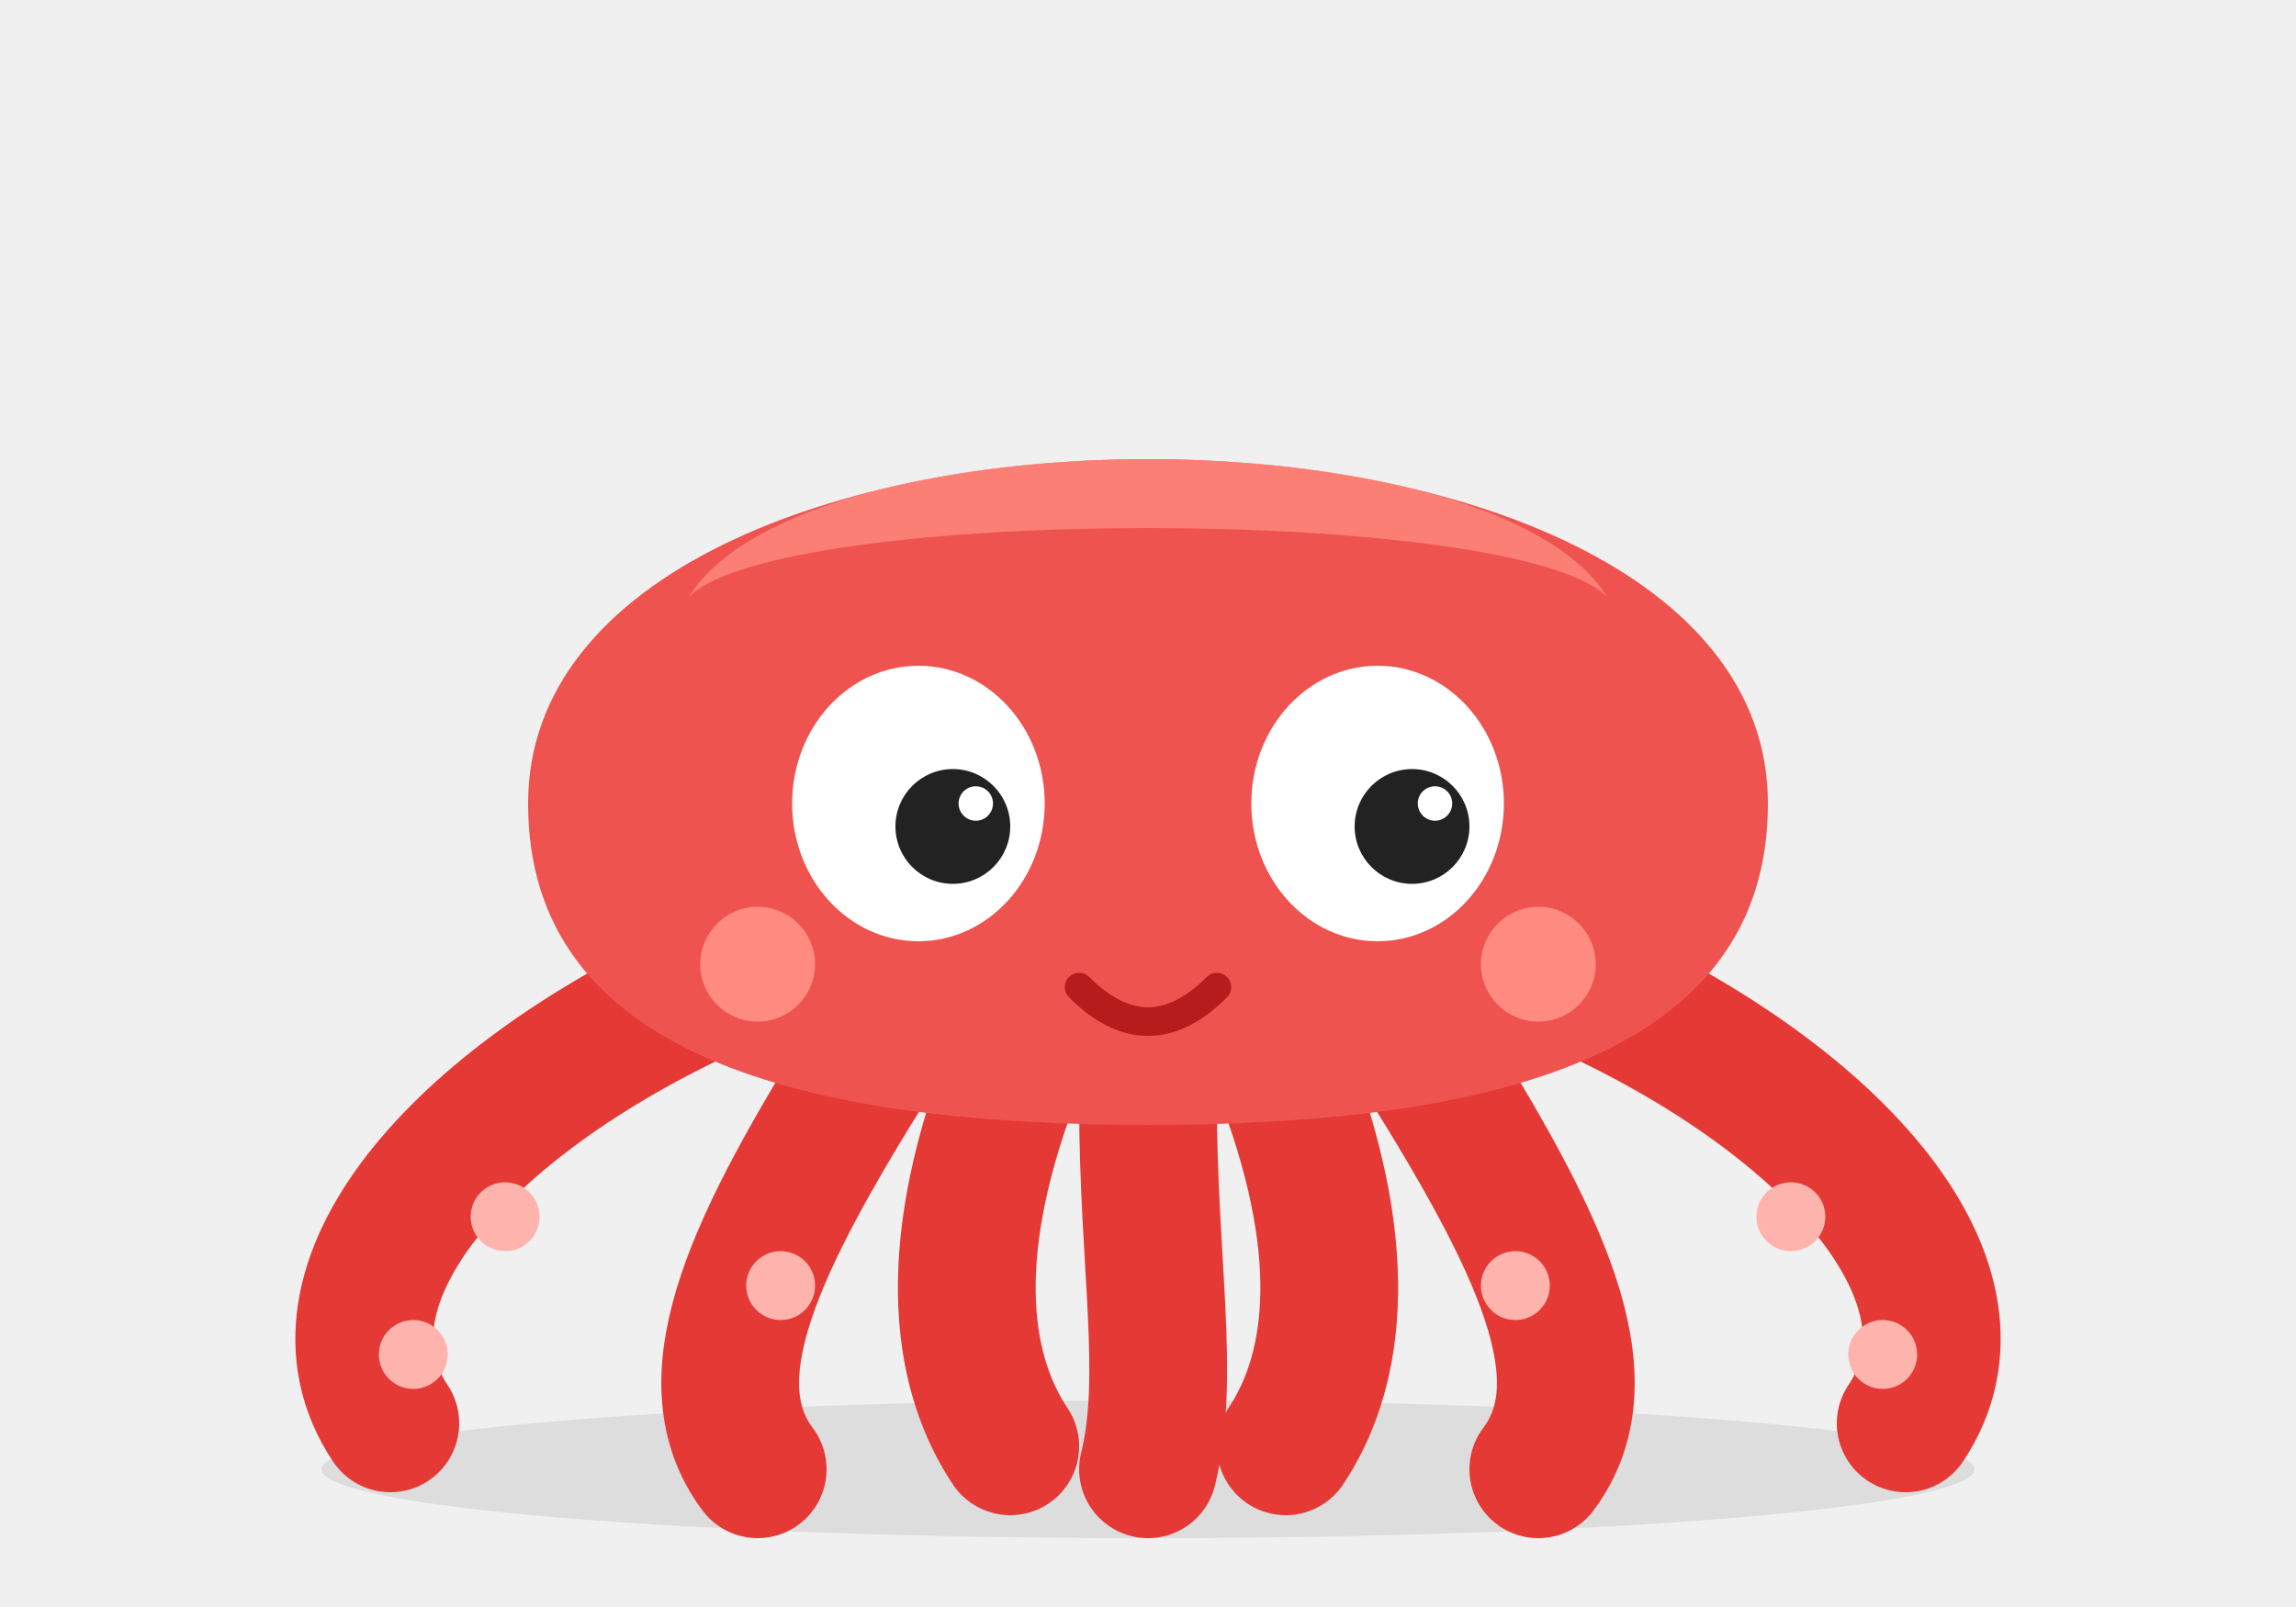
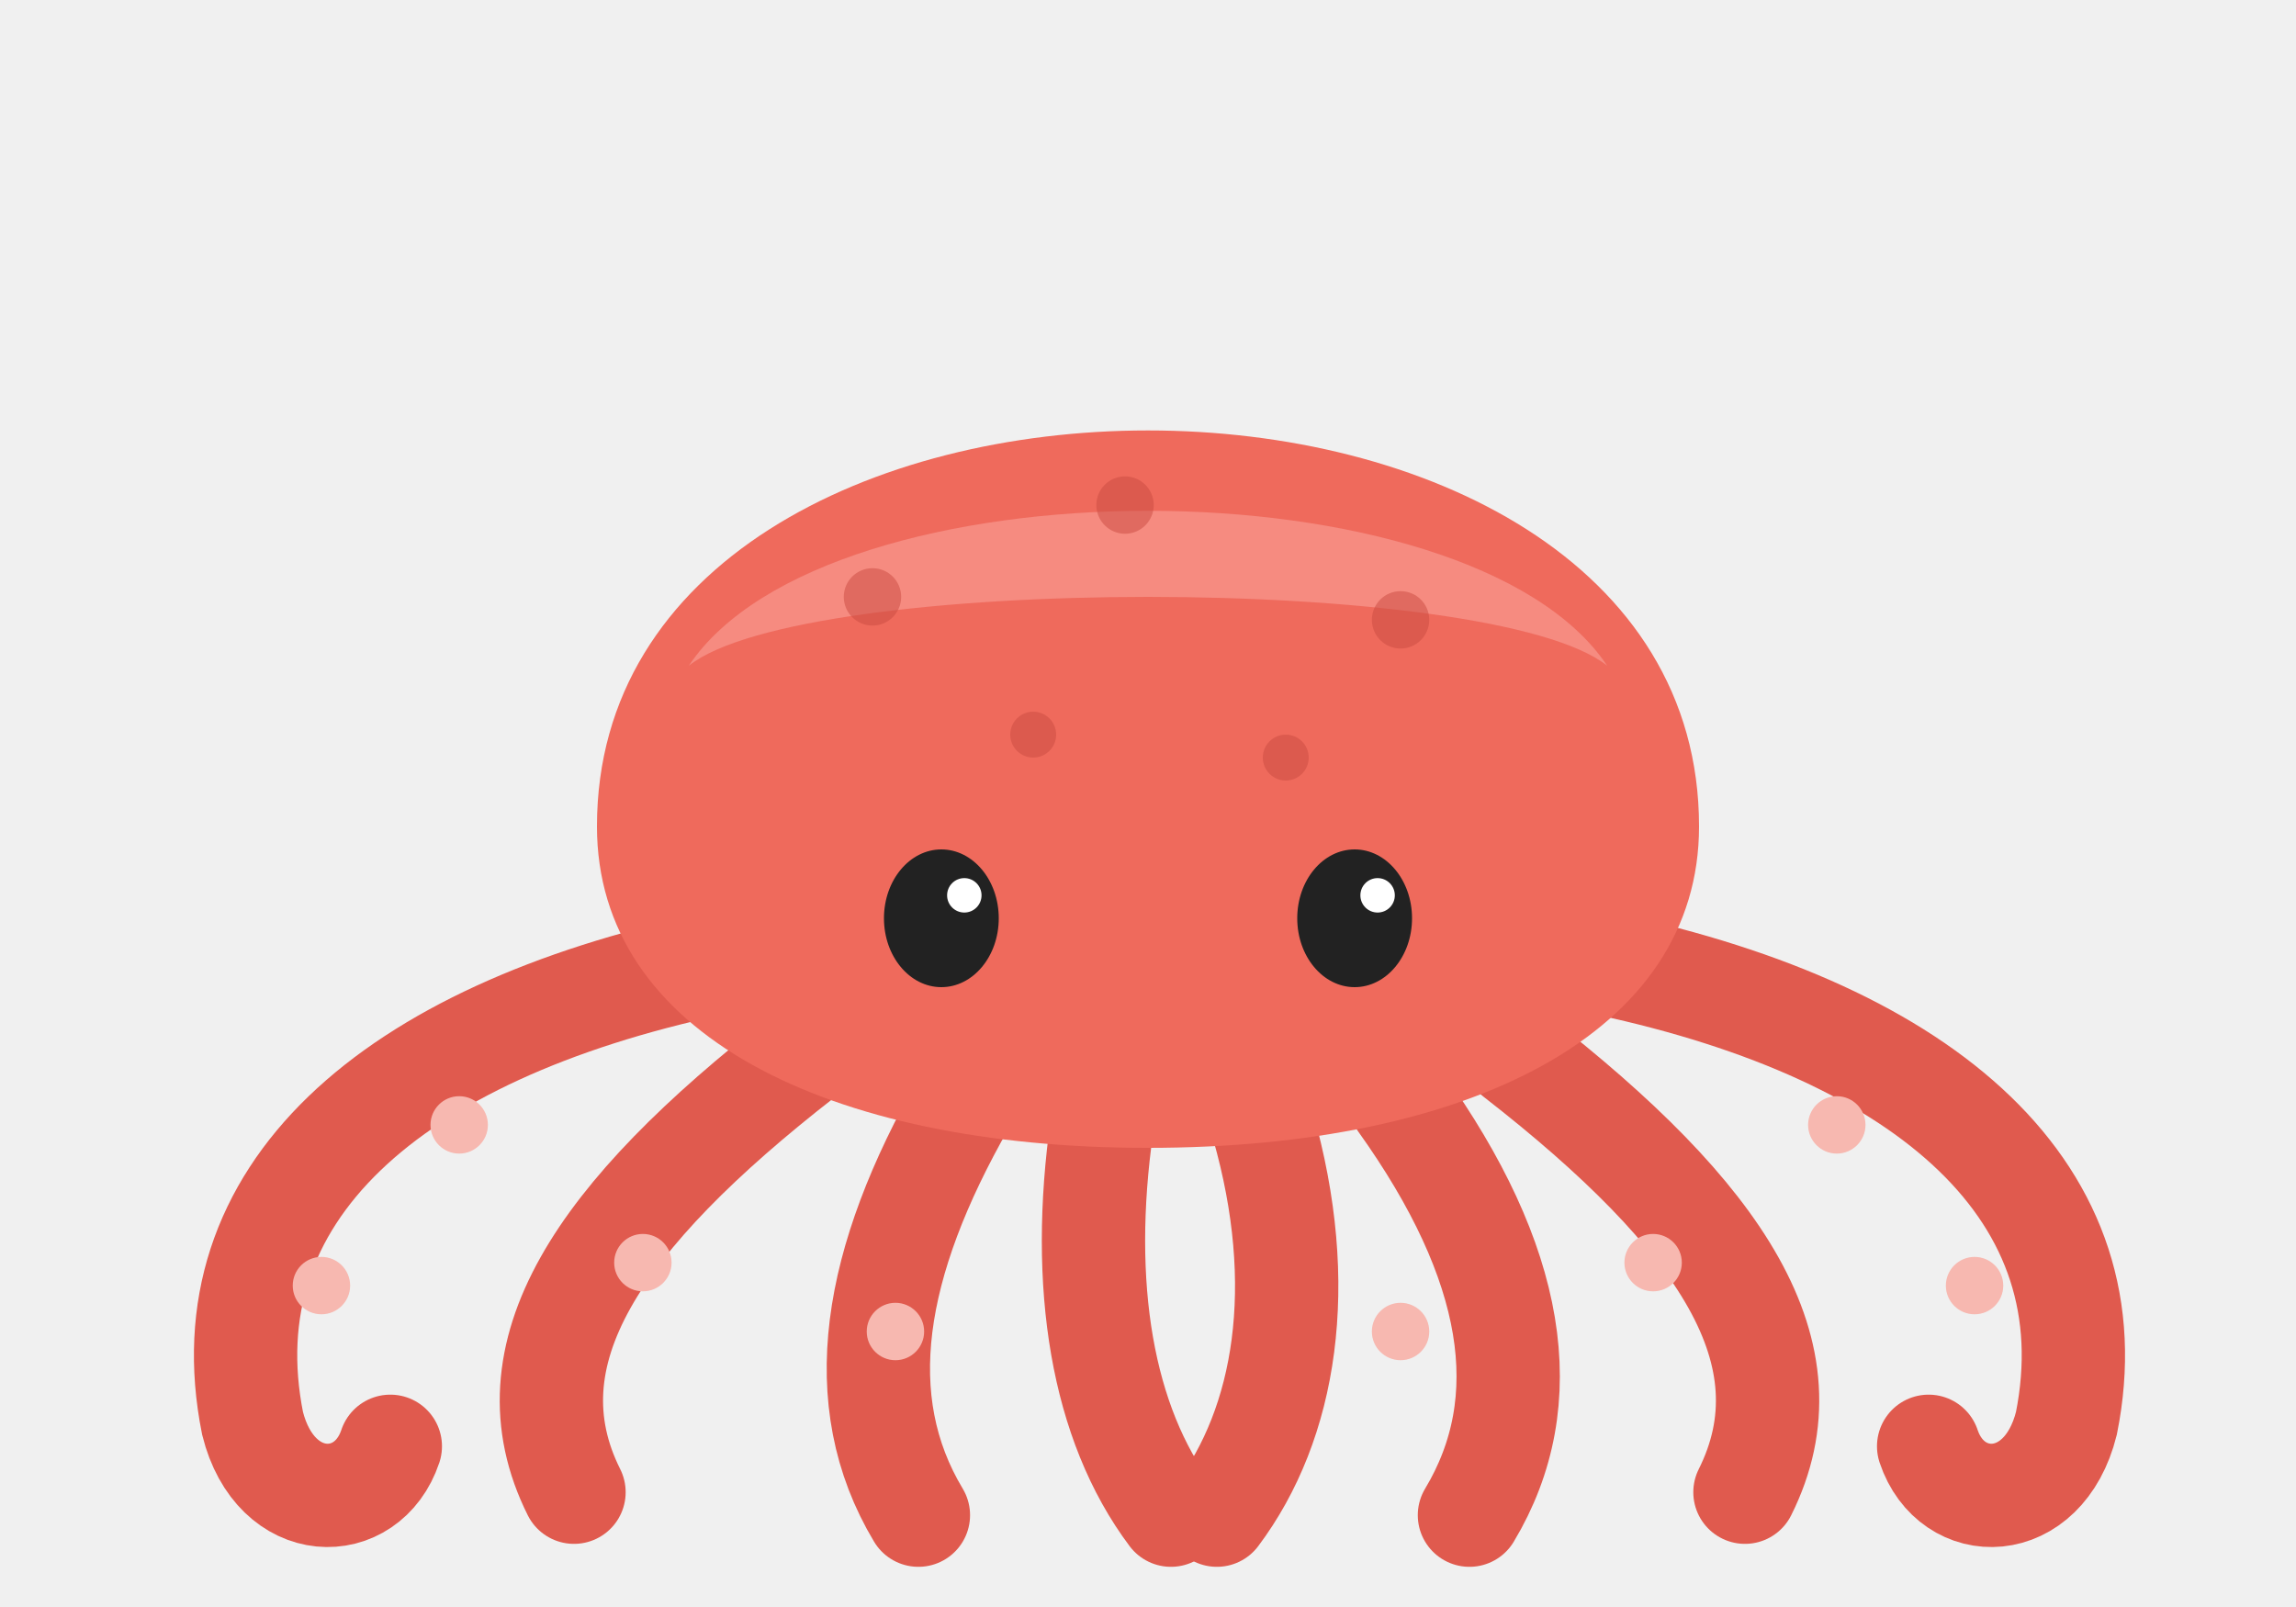
<svg xmlns="http://www.w3.org/2000/svg" viewBox="0 0 200 140">
-   <ellipse cx="100" cy="128" rx="72" ry="6" fill="#000" opacity=".08" />
-   <g fill="none" stroke="#e53935" stroke-width="12" stroke-linecap="round">
-     <path d="M62 86 C40 96 26 112 34 124" />
-     <path d="M76 92 C66 108 60 120 66 128" />
-     <path d="M100 96 C100 110 102 120 100 128" />
-     <path d="M124 92 C134 108 140 120 134 128" />
-     <path d="M138 86 C160 96 174 112 166 124" />
-     <path d="M88 94 C82 110 84 120 88 126" />
-     <path d="M112 94 C118 110 116 120 112 126" />
+   <g fill="none" stroke="#e05a4e" stroke-width="9" stroke-linecap="round">
+     <path d="M62 84 C34 90 18 104 22 124 C24 132 32 132 34 126" />
+     <path d="M70 92 C52 106 44 118 50 130" />
+     <path d="M84 96 C76 110 74 122 80 132" />
+     <path d="M96 98 C94 112 96 124 102 132" />
+     <path d="M110 98 C114 112 112 124 106 132" />
+     <path d="M122 96 C132 110 134 122 128 132" />
+     <path d="M132 92 C150 106 158 118 152 130" />
+     <path d="M140 84 C168 90 184 104 180 124 C178 132 170 132 168 126" />
  </g>
-   <g fill="#ffb3ad">
-     <circle cx="44" cy="106" r="3" />
-     <circle cx="36" cy="118" r="3" />
-     <circle cx="156" cy="106" r="3" />
-     <circle cx="164" cy="118" r="3" />
-     <circle cx="68" cy="112" r="3" />
-     <circle cx="132" cy="112" r="3" />
+   <g fill="#f7b8b0">
+     <circle cx="40" cy="98" r="2.5" />
+     <circle cx="28" cy="112" r="2.5" />
+     <circle cx="56" cy="110" r="2.5" />
+     <circle cx="160" cy="98" r="2.5" />
+     <circle cx="172" cy="112" r="2.5" />
+     <circle cx="144" cy="110" r="2.5" />
+     <circle cx="78" cy="116" r="2.5" />
+     <circle cx="122" cy="116" r="2.5" />
  </g>
-   <path d="M46 70 C46 30 154 30 154 70 C154 92 130 98 100 98 C70 98 46 92 46 70 Z" fill="#ef5350" />
-   <path d="M60 52 C70 36 130 36 140 52 C132 44 68 44 60 52 Z" fill="#ff8a80" opacity=".8" />
-   <ellipse cx="80" cy="70" rx="11" ry="12" fill="#fff" />
-   <ellipse cx="120" cy="70" rx="11" ry="12" fill="#fff" />
-   <circle cx="83" cy="72" r="5" fill="#222" />
-   <circle cx="123" cy="72" r="5" fill="#222" />
-   <circle cx="85" cy="70" r="1.5" fill="#fff" />
-   <circle cx="125" cy="70" r="1.5" fill="#fff" />
-   <circle cx="66" cy="84" r="5" fill="#ff8a80" />
-   <circle cx="134" cy="84" r="5" fill="#ff8a80" />
-   <path d="M94 86 Q100 92 106 86" fill="none" stroke="#b71c1c" stroke-width="2.5" stroke-linecap="round" />
+   <path d="M52 72 C52 26 148 26 148 72 C148 90 128 100 100 100 C72 100 52 90 52 72 Z" fill="#ef6a5c" />
+   <path d="M60 58 C72 40 128 40 140 58 C130 50 70 50 60 58 Z" fill="#f7938a" opacity=".8" />
+   <ellipse cx="82" cy="80" rx="5" ry="6" fill="#222" />
+   <ellipse cx="118" cy="80" rx="5" ry="6" fill="#222" />
+   <circle cx="84" cy="78" r="1.5" fill="#fff" />
+   <circle cx="120" cy="78" r="1.5" fill="#fff" />
+   <g fill="#c94a3f" opacity=".5">
+     <circle cx="76" cy="52" r="2.5" />
+     <circle cx="98" cy="44" r="2.5" />
+     <circle cx="122" cy="54" r="2.5" />
+     <circle cx="90" cy="64" r="2" />
+     <circle cx="112" cy="66" r="2" />
+   </g>
</svg>
